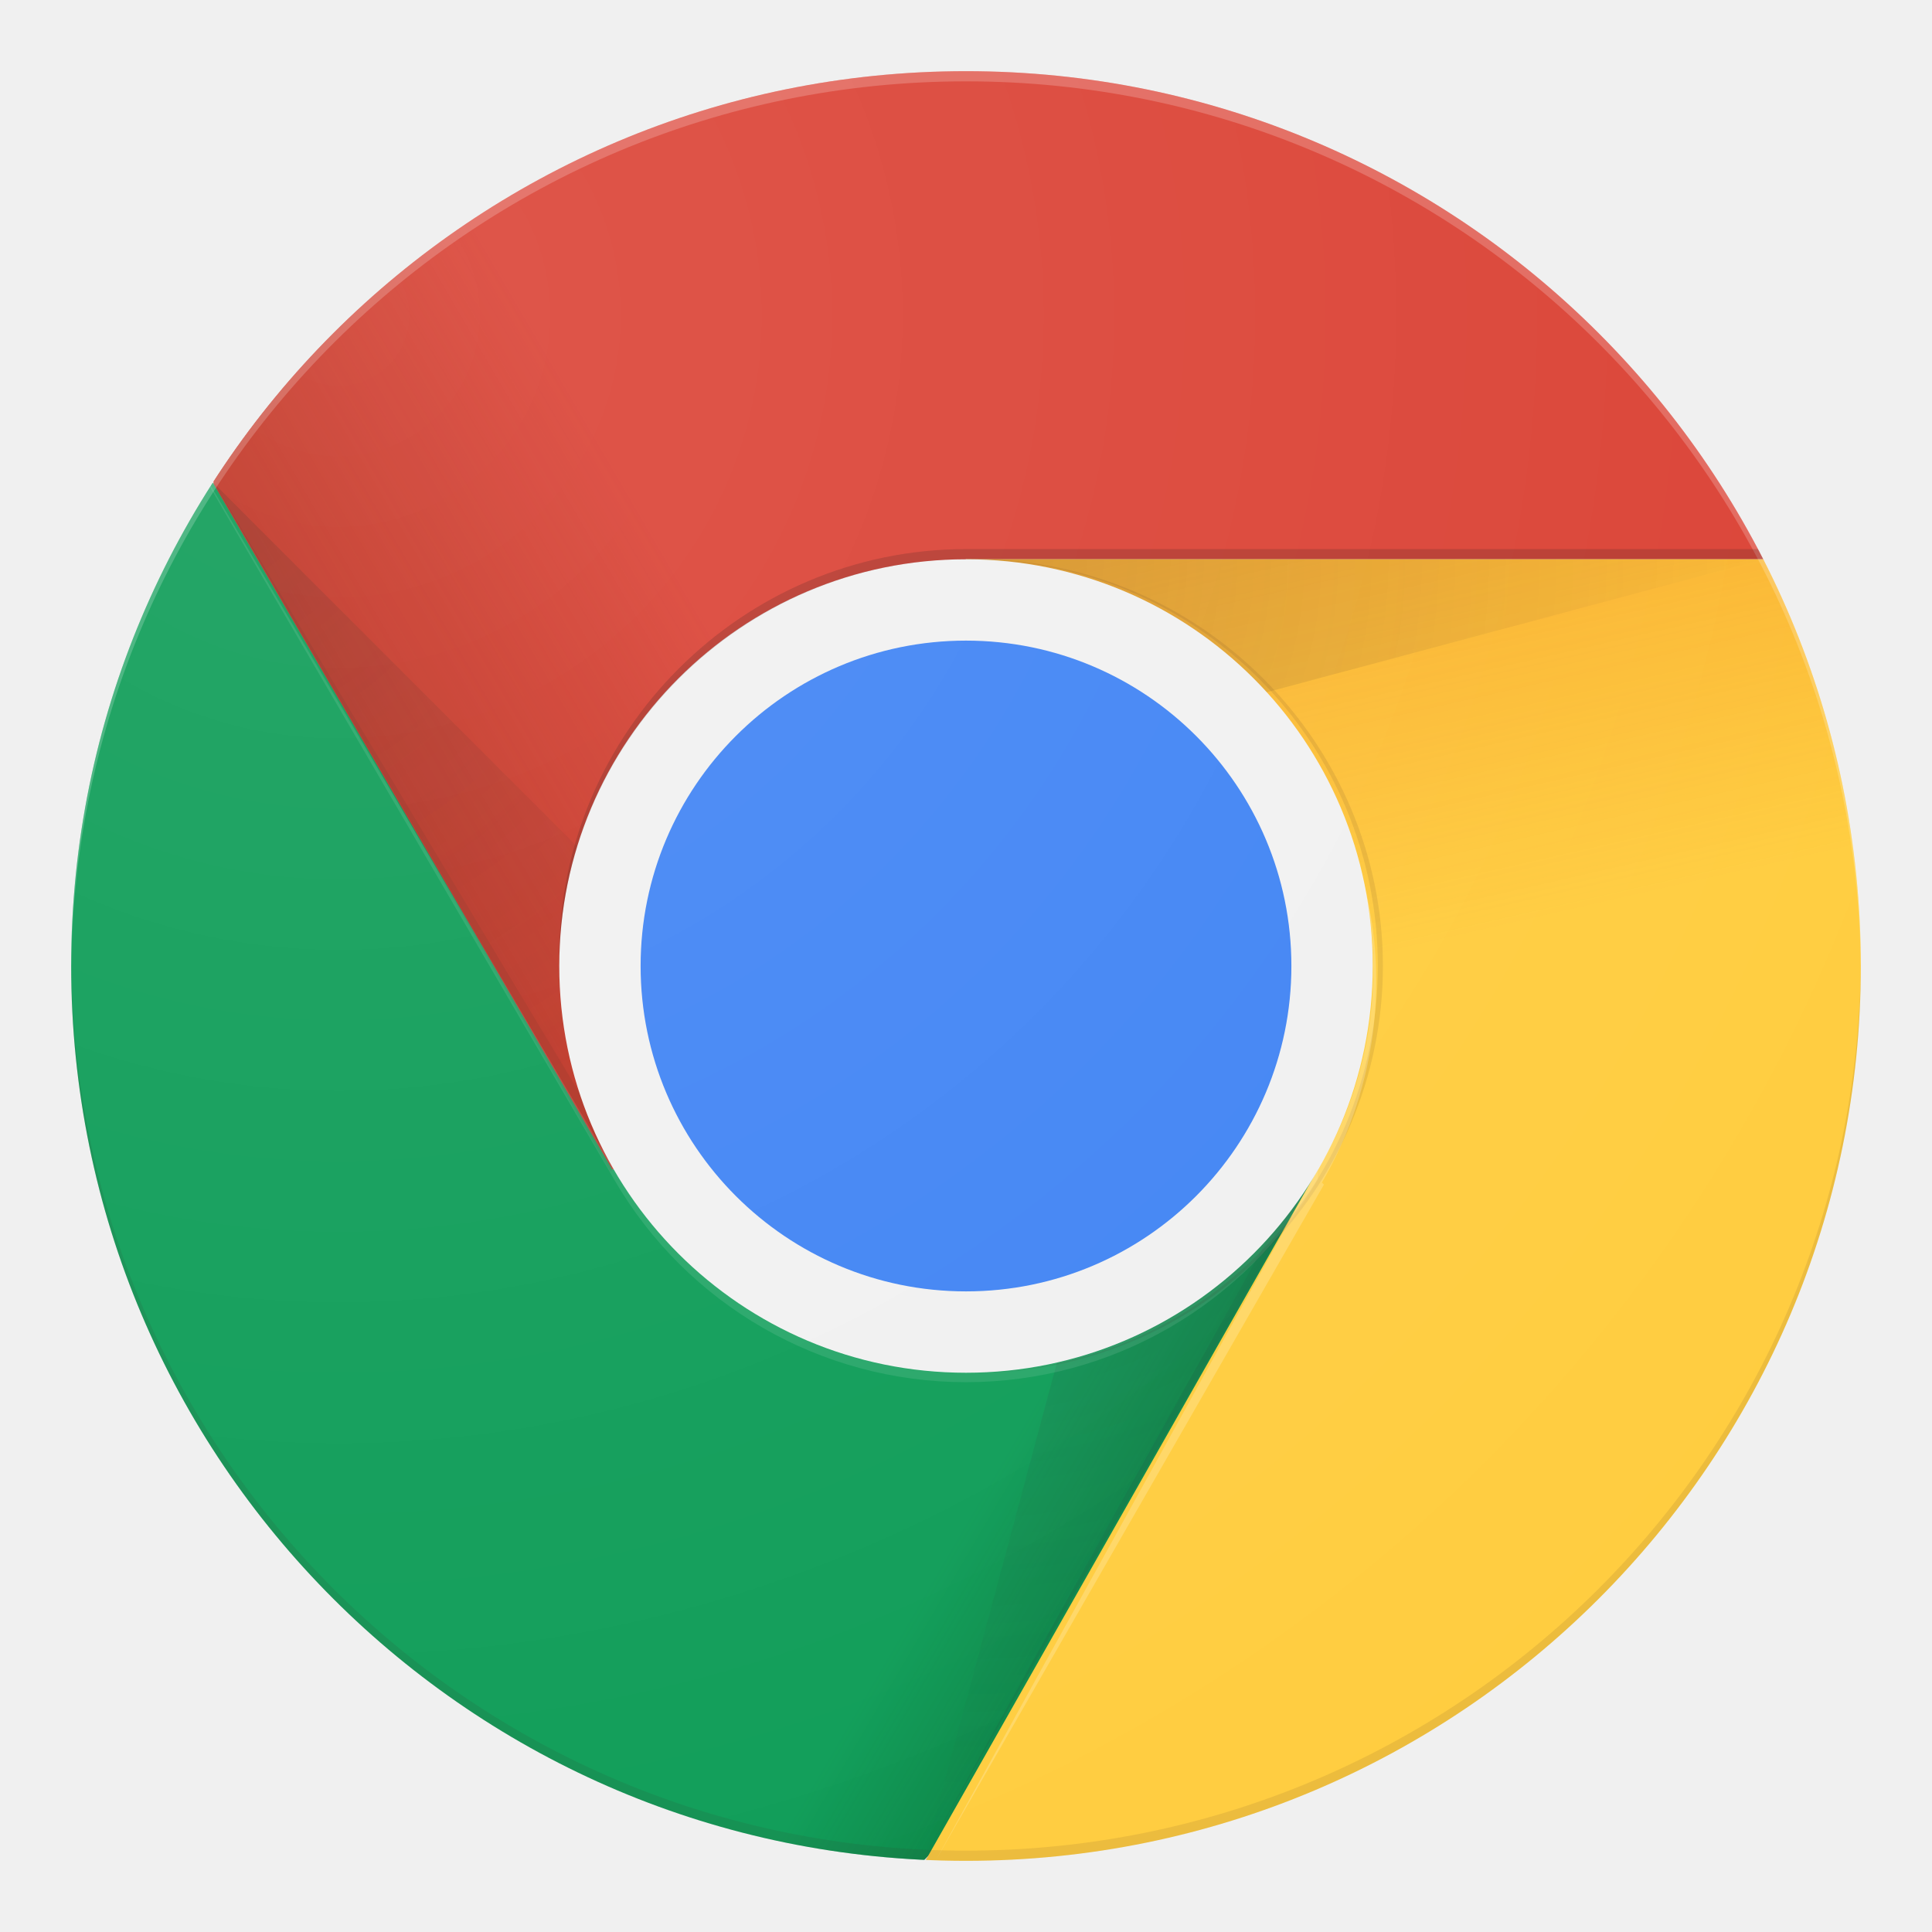
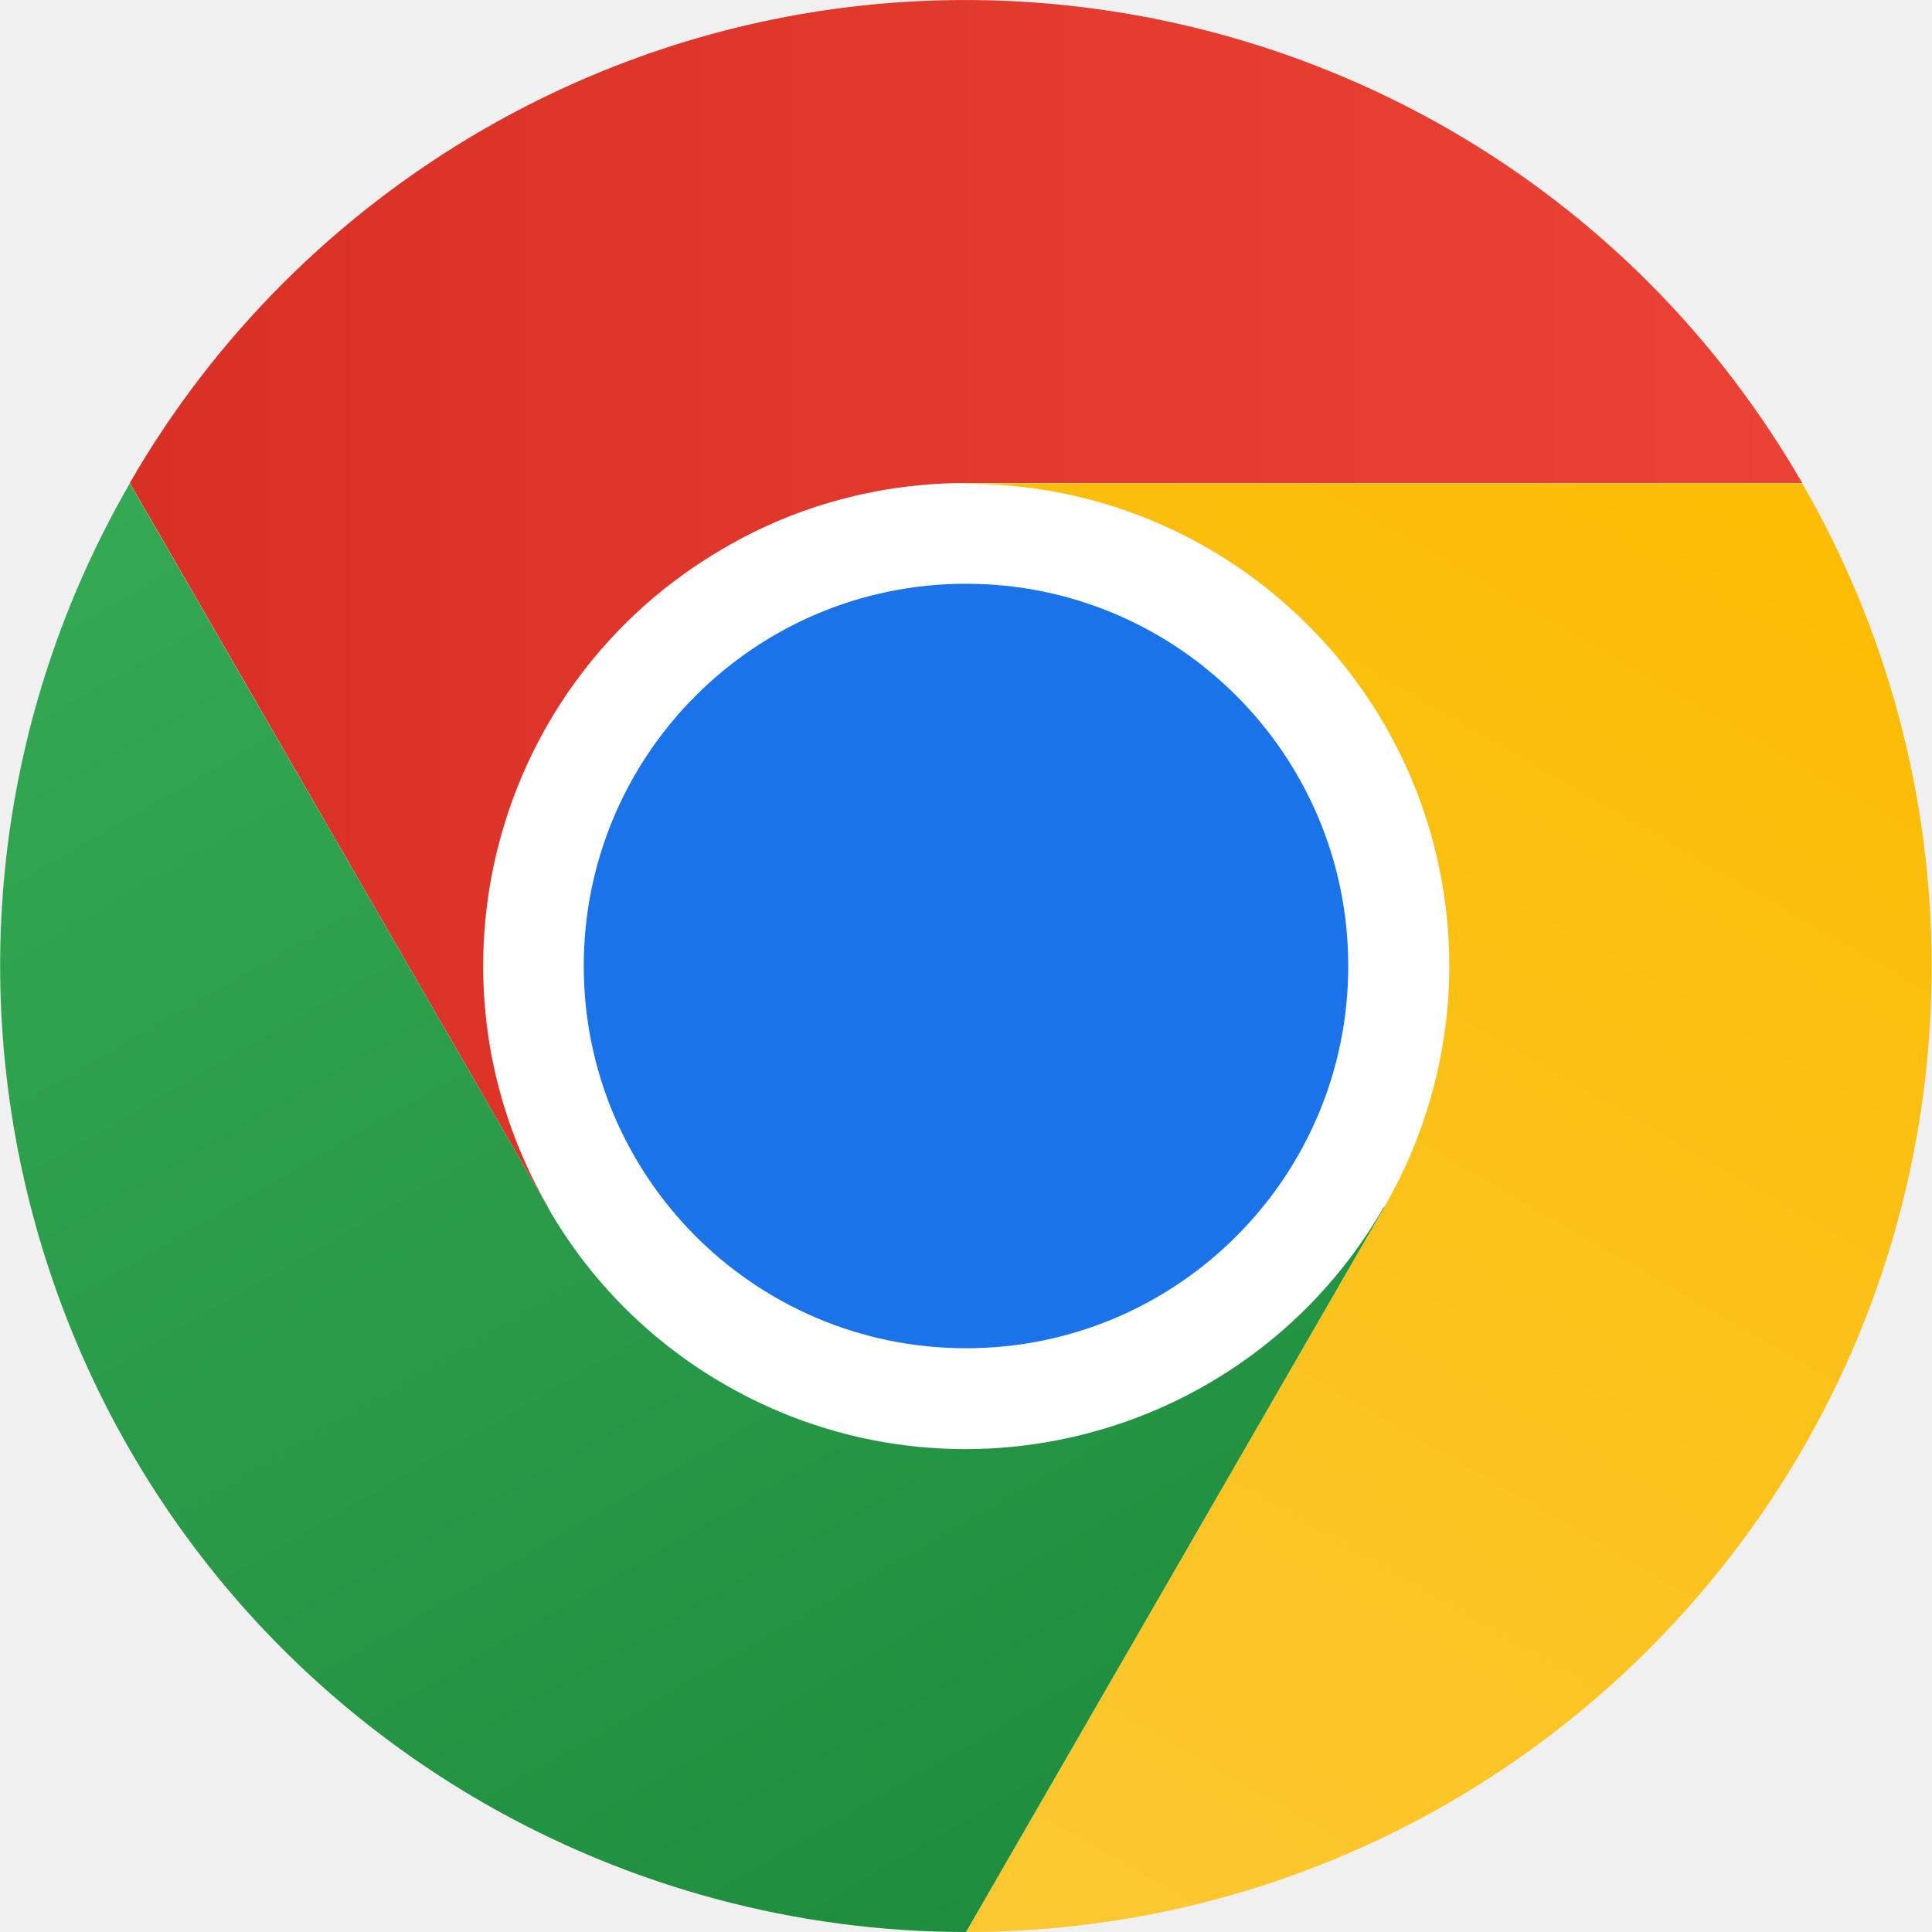
- <svg xmlns="http://www.w3.org/2000/svg" xmlns:xlink="http://www.w3.org/1999/xlink" fill="none" viewBox="0 0 190 190">
-   <linearGradient id="d" x1="28.3" x2="80.8" y1="75" y2="44.4" gradientUnits="userSpaceOnUse">
-     <stop offset="0" stop-color="#a52714" stop-opacity=".6" />
-     <stop offset=".7" stop-color="#a52714" stop-opacity="0" />
+ <svg xmlns="http://www.w3.org/2000/svg" xml:space="preserve" viewBox="0 0 512 512">
+   <circle cx="256" cy="255.9" r="128" style="fill:#fff" />
+   <path d="M34.3 384C105 506.4 261.6 548.3 384 477.7S548.3 250.4 477.7 128 250.4-36.3 128 34.3C5.6 105-36.3 261.6 34.3 384m332.5-192c35.3 61.2 14.4 139.5-46.8 174.8S180.5 381.2 145.2 320 130.8 180.5 192 145.2c61.2-35.4 139.5-14.4 174.8 46.8" style="fill:none" />
+   <linearGradient id="a" x1="34.355" x2="477.629" y1="354.005" y2="354.005" gradientTransform="matrix(1 0 0 -1 0 514)" gradientUnits="userSpaceOnUse">
+     <stop offset="0" style="stop-color:#d93025" />
+     <stop offset="1" style="stop-color:#ea4335" />
  </linearGradient>
-   <linearGradient id="f" x1="109.9" x2="51.5" y1="164.5" y2="130.3" gradientUnits="userSpaceOnUse">
-     <stop offset="0" stop-color="#055524" stop-opacity=".4" />
-     <stop offset=".3" stop-color="#055524" stop-opacity="0" />
+   <path d="M256 128h221.6C407 5.6 250.5-36.3 128.1 34.3 89.2 56.8 56.8 89.1 34.4 128l110.8 192h.1c-35.4-61.1-14.6-139.3 46.5-174.7 19.4-11.4 41.6-17.3 64.2-17.3" style="fill:url(#a)" />
+   <circle cx="256" cy="256" r="101.3" style="fill:#1a73e8" />
+   <linearGradient id="b" x1="221.057" x2="442.694" y1="5.455" y2="389.341" gradientTransform="matrix(1 0 0 -1 0 514)" gradientUnits="userSpaceOnUse">
+     <stop offset="0" style="stop-color:#fcc934" />
+     <stop offset="1" style="stop-color:#fbbc04" />
  </linearGradient>
-   <linearGradient id="h" x1="121.9" x2="136.6" y1="49.8" y2="114.1" gradientUnits="userSpaceOnUse">
-     <stop offset="0" stop-color="#ea6100" stop-opacity=".3" />
-     <stop offset=".7" stop-color="#ea6100" stop-opacity="0" />
+   <path d="M366.8 320 256 512c141.3 0 255.9-114.5 255.9-255.9 0-45-11.8-89.1-34.3-128H256v.1c70.6-.1 127.9 57 128.1 127.6 0 22.5-6 44.7-17.3 64.2" style="fill:url(#b)" />
+   <linearGradient id="c" x1="283.689" x2="62.052" y1="18.014" y2="401.901" gradientTransform="matrix(1 0 0 -1 0 514)" gradientUnits="userSpaceOnUse">
+     <stop offset="0" style="stop-color:#1e8e3e" />
+     <stop offset="1" style="stop-color:#34a853" />
  </linearGradient>
-   <radialGradient id="a" cx="91.2" cy="55" r="84.1" gradientUnits="userSpaceOnUse">
-     <stop offset="0" stop-color="#3e2723" stop-opacity=".2" />
-     <stop offset="1" stop-color="#3e2723" stop-opacity="0" />
-   </radialGradient>
-   <radialGradient xlink:href="#a" id="i" cx="20.9" cy="47.5" r="78" />
-   <radialGradient id="j" cx="94.8" cy="95.1" r="87.9" gradientUnits="userSpaceOnUse">
-     <stop offset="0" stop-color="#263238" stop-opacity=".2" />
-     <stop offset="1" stop-color="#263238" stop-opacity="0" />
-   </radialGradient>
-   <radialGradient id="k" cx="33.3" cy="31" r="176.8" gradientUnits="userSpaceOnUse">
-     <stop offset="0" stop-color="#fff" stop-opacity=".1" />
-     <stop offset="1" stop-color="#fff" stop-opacity="0" />
-   </radialGradient>
-   <clipPath id="b">
-     <circle cx="95" cy="95" r="88" />
-   </clipPath>
-   <g clip-path="url(#b)">
-     <use xlink:href="#c" fill="#db4437" />
-     <use xlink:href="#c" fill="url(#d)" />
-     <use xlink:href="#e" fill="#0f9d58" />
-     <use xlink:href="#e" fill="url(#f)" />
-     <use xlink:href="#g" fill="#ffcd40" />
-     <use xlink:href="#g" fill="url(#h)" />
-     <g fill-opacity=".1">
-       <path fill="#3e2723" d="M61.3 114.7 21 47.4l39 67.8z" />
-       <path fill="#263238" d="m128.8 116.3-.8-.4-37.3 67 38.3-67z" />
-     </g>
-     <path id="e" d="M7 183h83.8l39-39v-29H60.2L7 23.5z" />
-     <path id="g" d="m95 55 34.6 60L91 183h92V55z" />
-     <path id="c" d="M21 7v108h39.4L95 55h88V7z" />
-     <path fill="url(#a)" d="M95 55v21l78.4-21z" />
-     <path fill="url(#i)" d="m21 47.5 57.2 57.2L60.4 115z" />
-     <path fill="url(#j)" d="m90.8 183 21-78.3 17.8 10.3z" />
-     <circle cx="95" cy="95" r="40" fill="#f1f1f1" />
-     <circle cx="95" cy="95" r="32" fill="#4285f4" />
-     <circle cx="95" cy="95" r="88" fill="url(#k)" />
-     <g fill="#3e2723" fill-opacity=".1">
-       <path fill="#fff" d="M129.6 115a40 40 0 0 1-69.2 0L7 24.5 60.4 116a40 40 0 0 0 69.2 0z" />
-       <path d="M96 55h-.5a40 40 0 1 1 0 80h.5c22 0 40-18 40-40s-18-40-40-40m-1 127a88 88 0 0 0 88-87.5v.5A88 88 0 0 1 7 95v-.5A88 88 0 0 0 95 182" />
-       <g fill-opacity=".2">
-         <path fill="#fff" d="M130 116.3a39.3 39.3 0 0 0 3.4-32 38 38 0 0 1-3.8 30.7L92 183l38.2-66.5zM95 8a88 88 0 0 1 88 87.5V95A88 88 0 0 0 7 95v.5A88 88 0 0 1 95 8" />
-         <path d="M95 54c-22 0-40 18-40 40v1c0-22 18-40 40-40h88v-1z" />
-       </g>
-     </g>
-   </g>
+   <path d="M145.2 320 34.4 128.1C-36.3 250.5 5.6 407 128 477.7c38.9 22.4 83.1 34.3 128 34.3l110.8-192-.1-.1c-35.2 61.2-113.3 82.3-174.5 47.1-19.5-11.2-35.8-27.4-47-47" style="fill:url(#c)" />
</svg>
